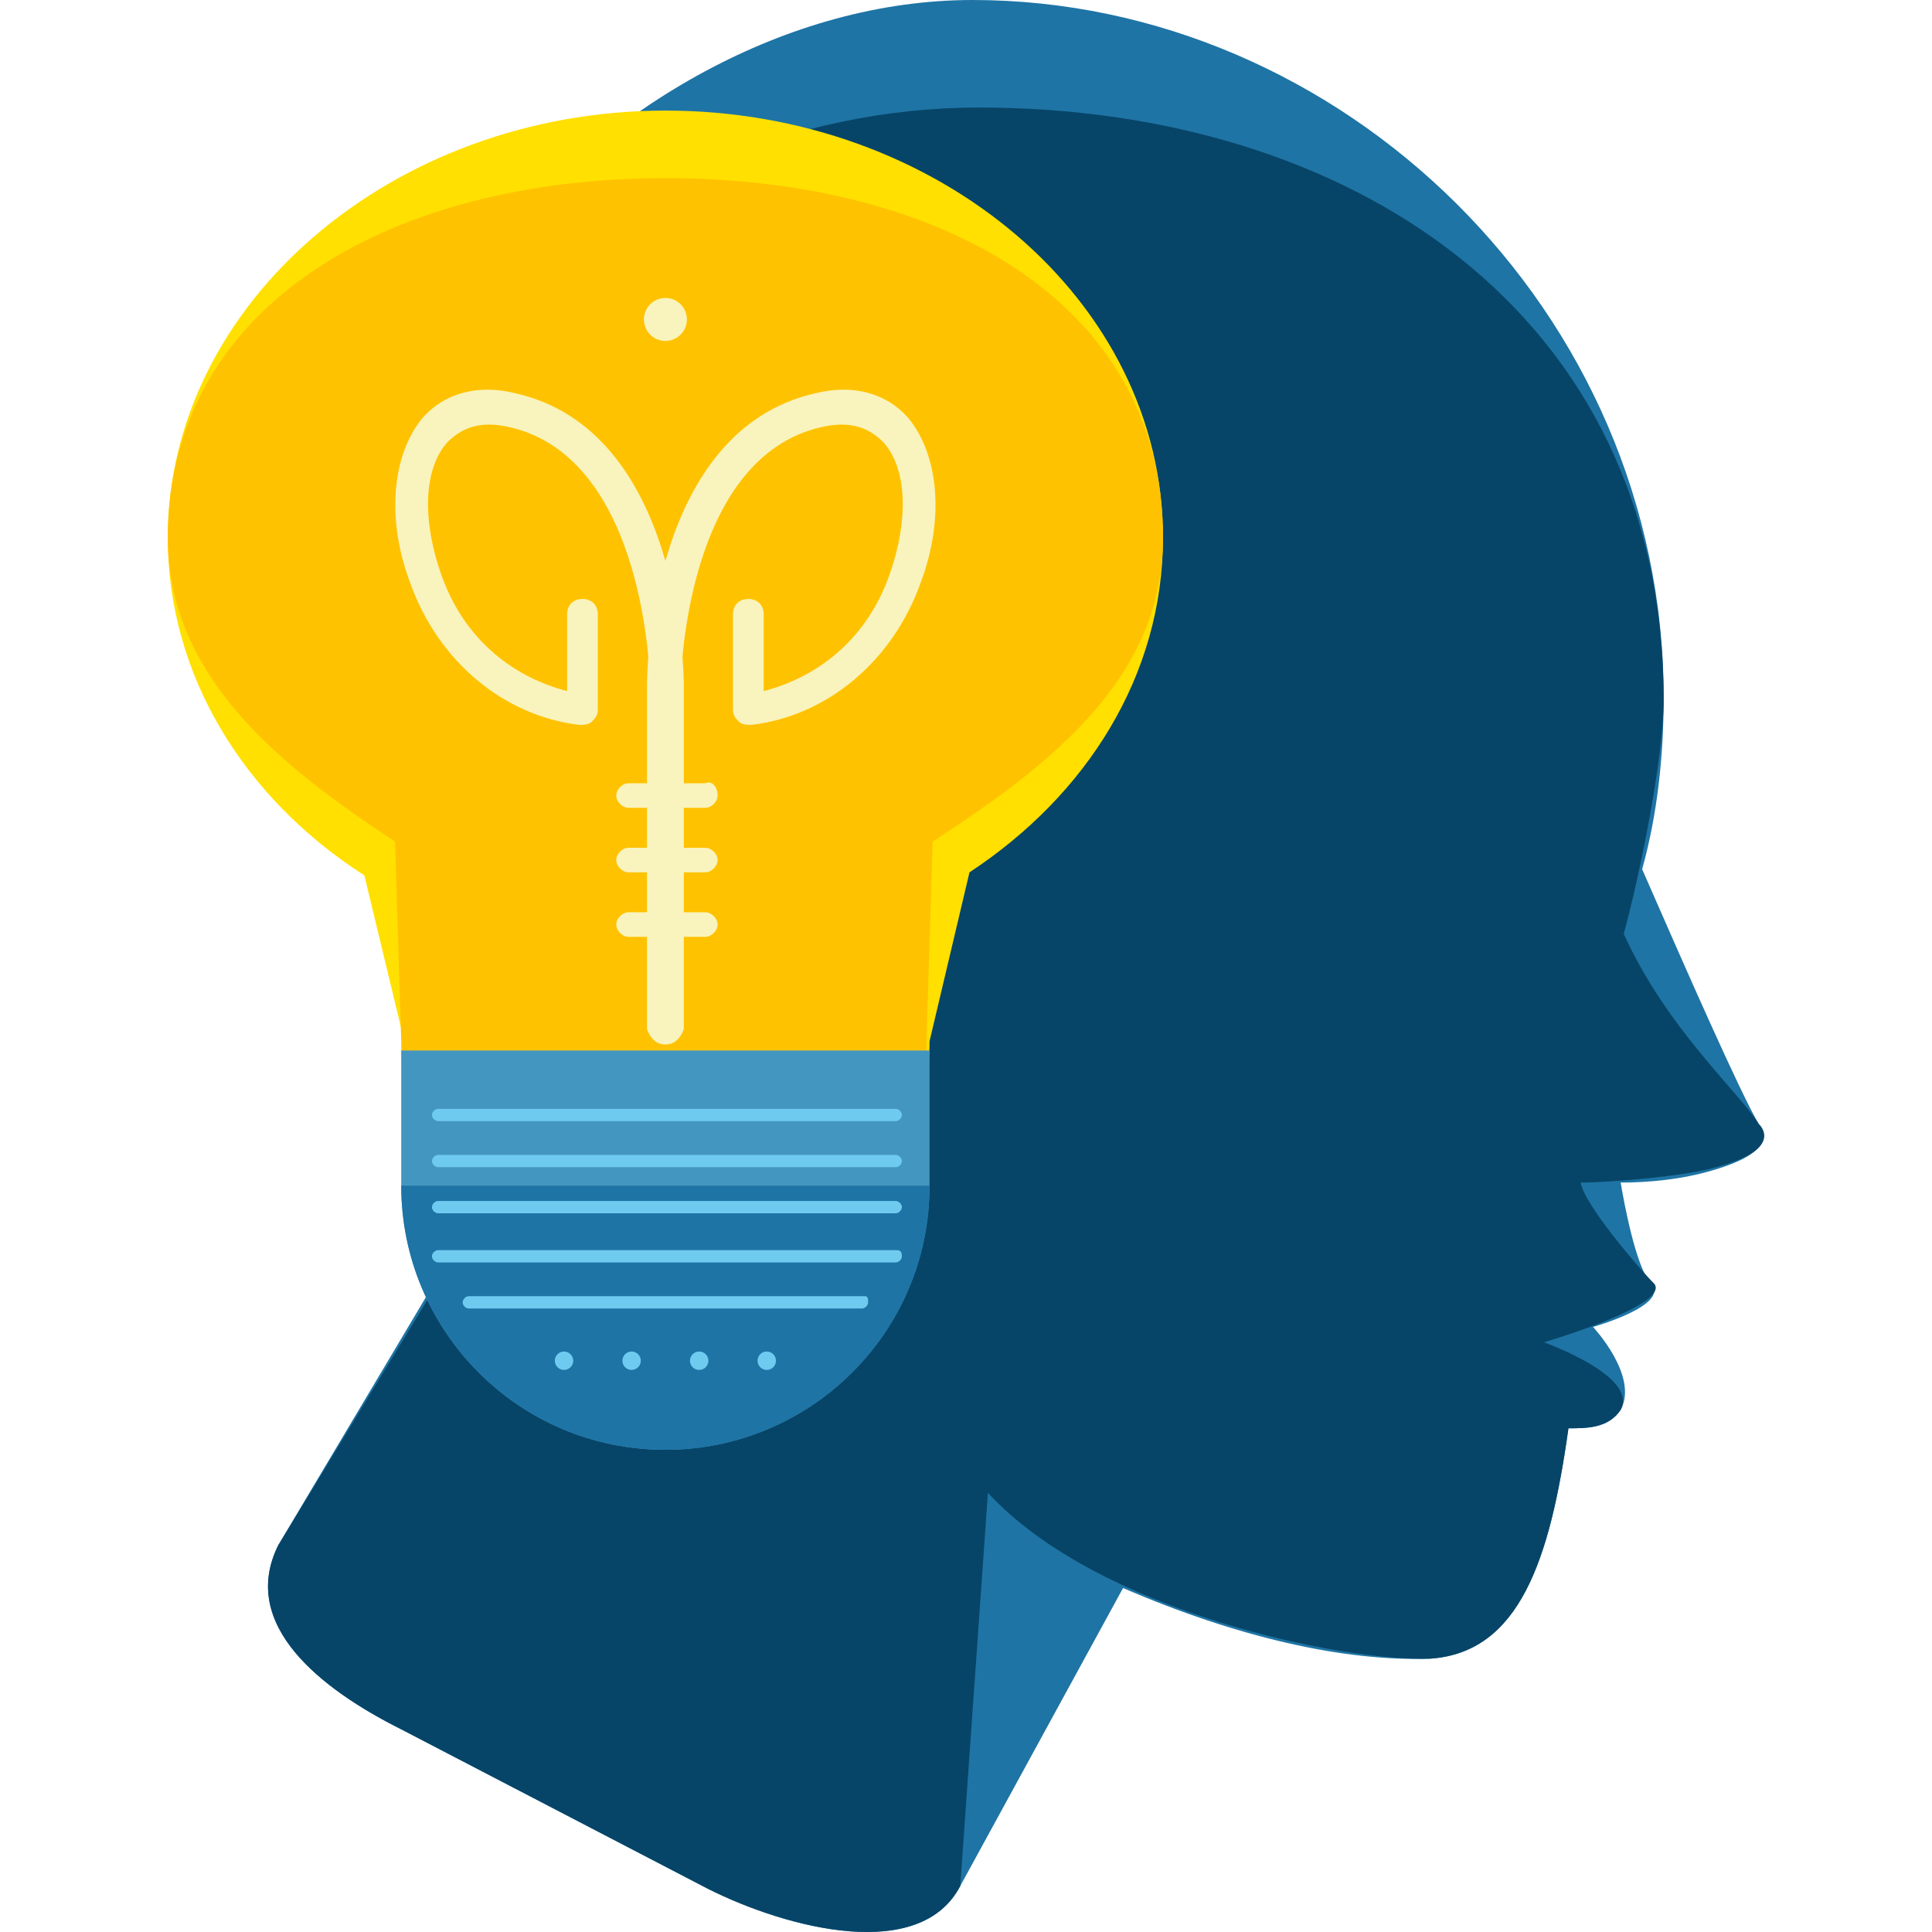
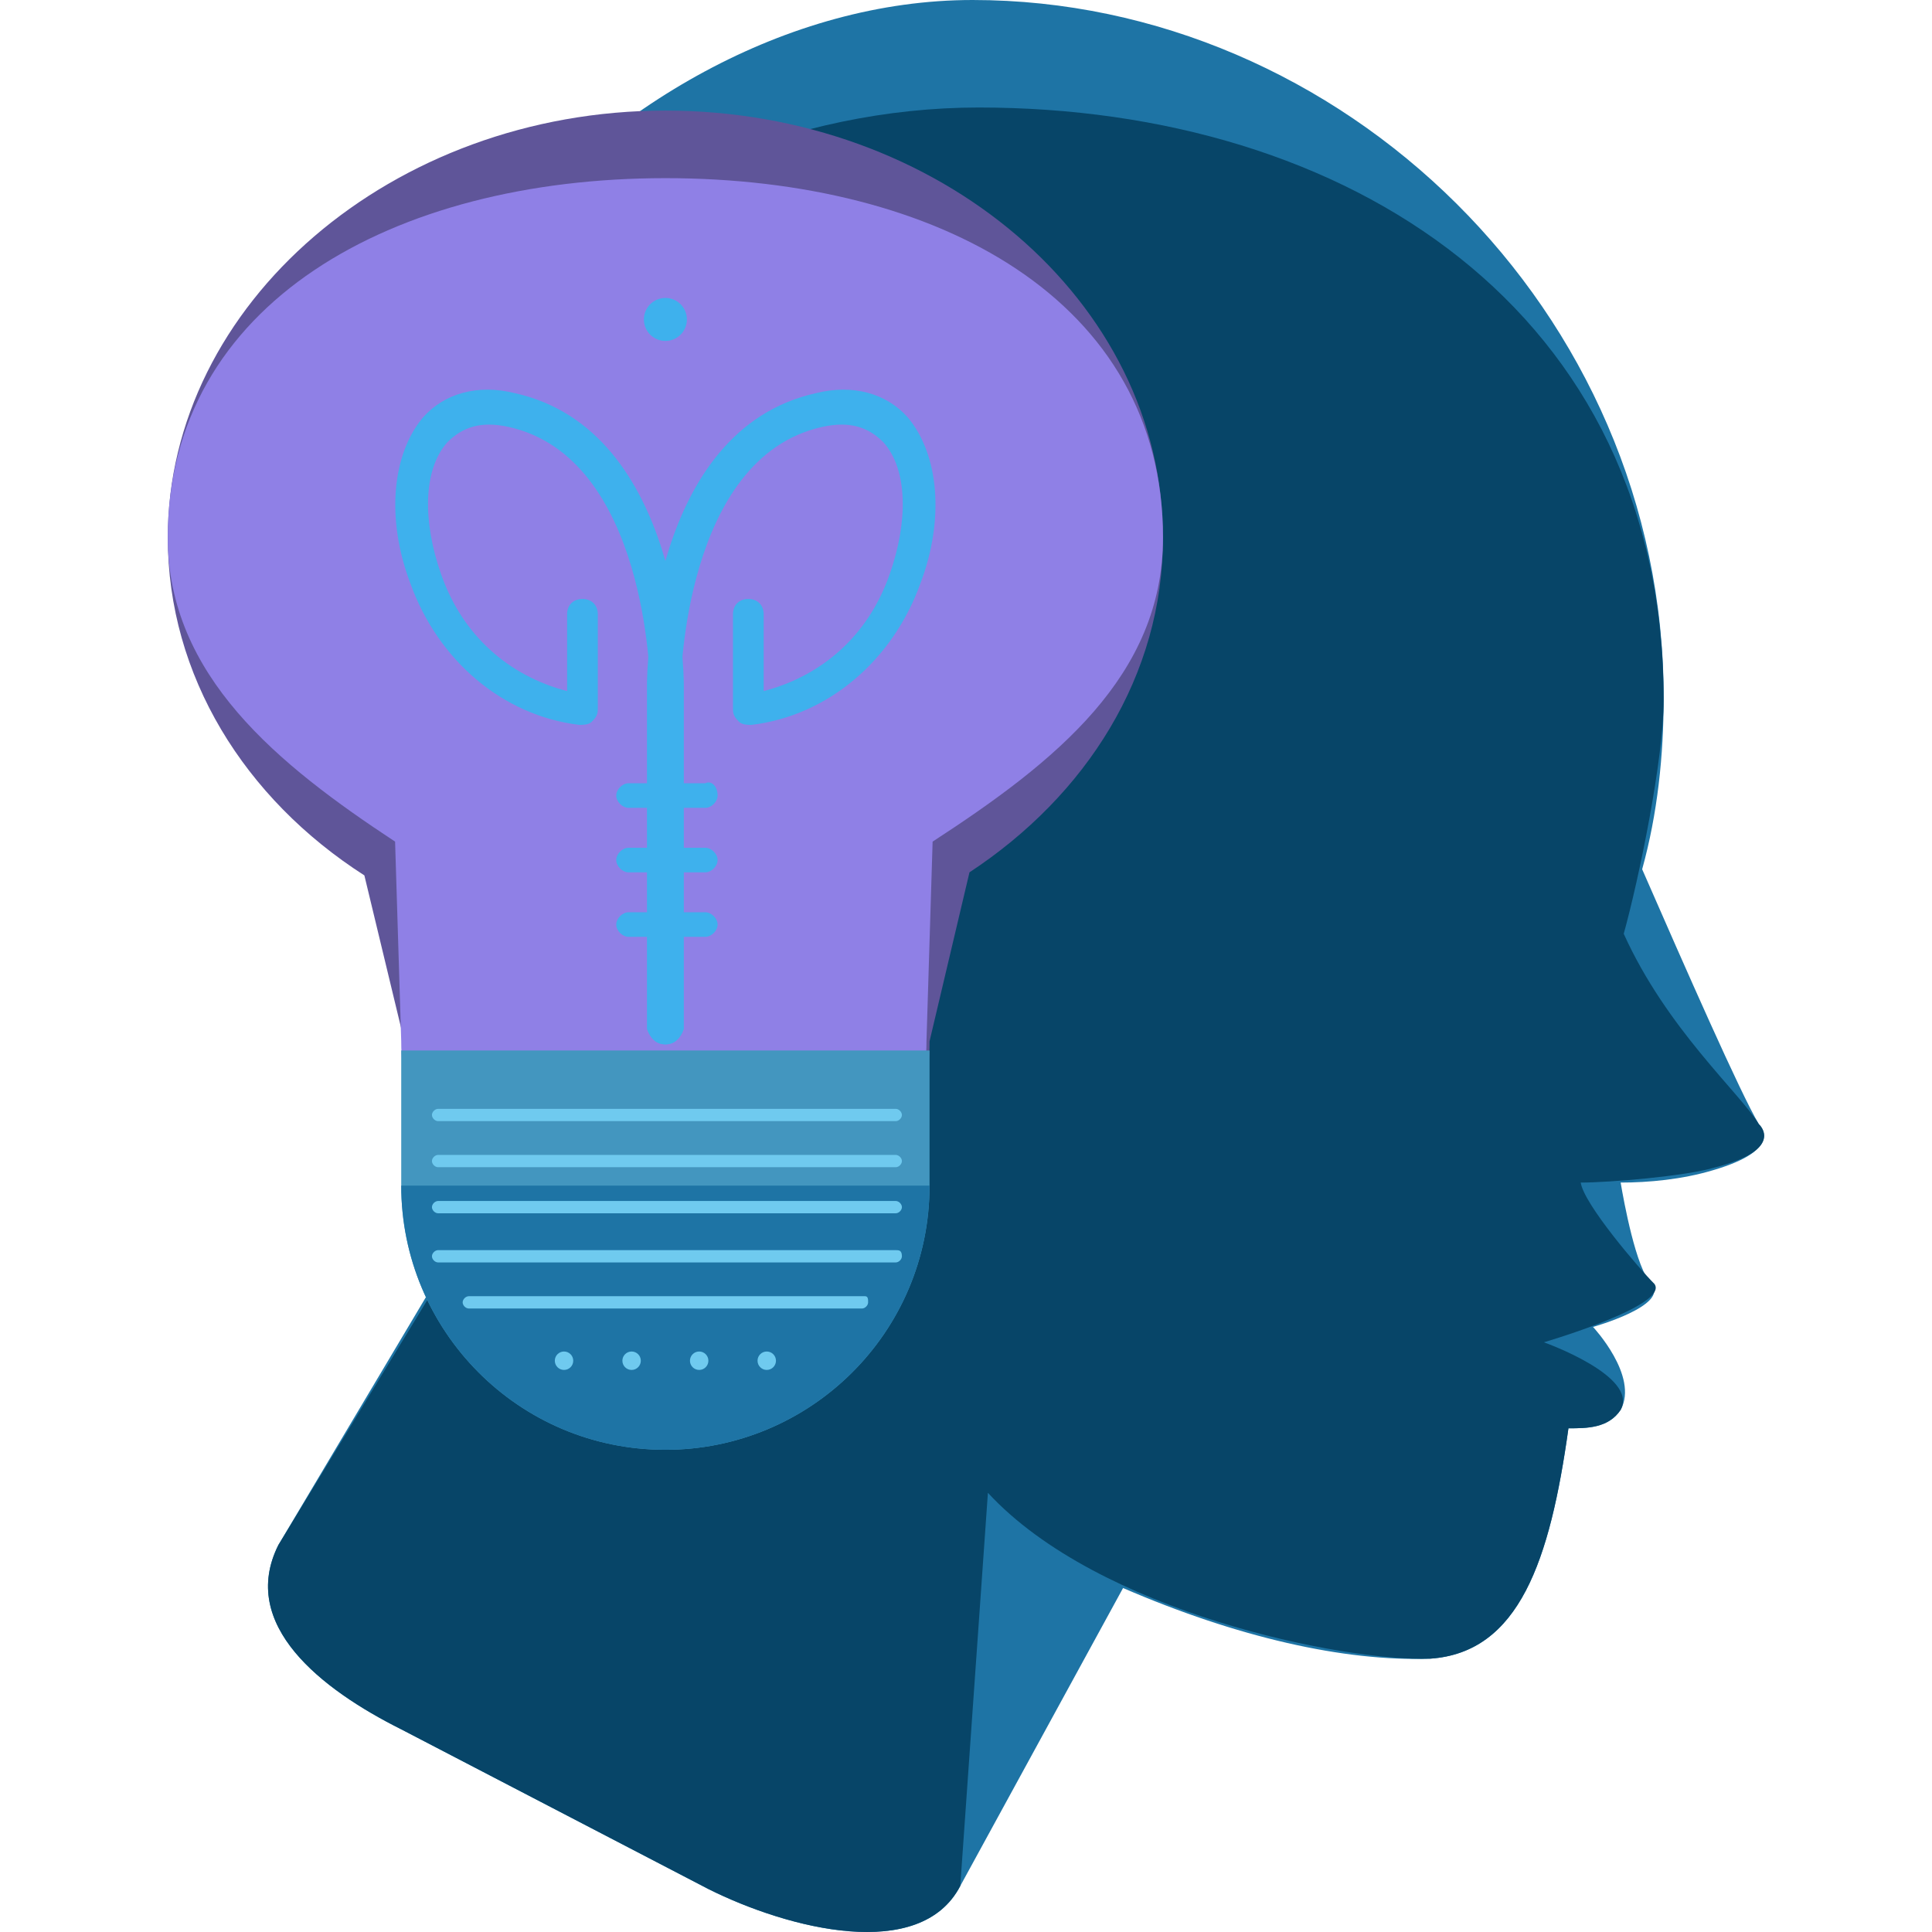
<svg xmlns="http://www.w3.org/2000/svg" height="800px" width="800px" version="1.1" id="Layer_1" viewBox="0 0 503.19 503.19" xml:space="preserve">
  <path style="fill:#1E74A5;" d="M458.101,292.8c-4.8-8-19.2-40.8-30.4-66.4c4-14.4,5.6-29.6,5.6-44.8c0-100.8-84-181.6-180-181.6  s-190.4,109.6-157.6,204.8c14.4,42.4,25.6,73.6,36.8,96.8l-60,100.8c-10.4,20.8,11.2,37.6,32,48l80,41.6  c20.8,10.4,55.2,19.2,65.6-0.8l42.4-77.6c29.6,12.8,57.6,19.2,80,18.4c23.2-1.6,31.2-25.6,36-60c4.8,0,10.4,0,13.6-4.8  c4.8-8.8-7.2-21.6-7.2-21.6s20-5.6,15.2-11.2c-4-4-7.2-21.6-8-26.4c7.2,0,16-0.8,24-3.2C465.301,299.2,458.101,292.8,458.101,292.8z  " />
  <path style="fill:#074568;" d="M458.101,292.8c-4.8-8-24-24.8-35.2-49.6c4-14.4,10.4-45.6,10.4-60.8c0-101.6-82.4-154.4-178.4-154.4  s-191.2,82.4-158.4,177.6c14.4,42.4,25.6,73.6,36.8,96.8l-60.8,100c-10.4,20.8,11.2,37.6,32,48l80,41.6  c20.8,10.4,55.2,19.2,65.6-0.8l7.2-102.4c28.8,31.2,92.8,44,115.2,43.2c23.2-1.6,31.2-25.6,36-60c4.8,0,10.4,0,13.6-4.8  c4.8-8.8-20-17.6-20-17.6s32.8-9.6,28.8-15.2c-4-4-18.4-20.8-19.2-26.4c7.2,0,27.2-1.6,35.2-4  C465.301,299.2,458.101,292.8,458.101,292.8z" />
-   <path style="fill:#FFE000;" d="M302.901,140c0-61.6-58.4-111.2-129.6-111.2c-71.2,0-129.6,50.4-129.6,111.2c0,36,20,68,51.2,88  l10.4,43.2c0,34.4,28,60.8,61.6,60.8h13.6c34.4,0,61.6-26.4,61.6-60.8l10.4-44C282.901,207.2,302.901,176,302.901,140z" />
-   <path style="fill:#FFC200;" d="M302.901,140c0-61.6-58.4-93.6-129.6-93.6s-129.6,32.8-129.6,93.6c0,36,28.8,59.2,59.2,79.2l1.6,52  c0,34.4,28,60.8,61.6,60.8h13.6c34.4,0,61.6-26.4,61.6-60.8l1.6-52C274.901,198.4,302.901,176,302.901,140z" />
+   <path style="fill:#5f5599;" d="M302.901,140c0-61.6-58.4-111.2-129.6-111.2c-71.2,0-129.6,50.4-129.6,111.2c0,36,20,68,51.2,88  l10.4,43.2c0,34.4,28,60.8,61.6,60.8h13.6c34.4,0,61.6-26.4,61.6-60.8l10.4-44C282.901,207.2,302.901,176,302.901,140z" />
+   <path style="fill:#8f80e6;" d="M302.901,140c0-61.6-58.4-93.6-129.6-93.6s-129.6,32.8-129.6,93.6c0,36,28.8,59.2,59.2,79.2l1.6,52  c0,34.4,28,60.8,61.6,60.8h13.6c34.4,0,61.6-26.4,61.6-60.8l1.6-52C274.901,198.4,302.901,176,302.901,140z" />
  <path style="fill:#4396BF;" d="M104.501,273.6v35.2c0,37.6,30.4,68.8,68.8,68.8c37.6,0,68.8-30.4,68.8-68.8v-35.2H104.501  L104.501,273.6z" />
  <path style="fill:#1E74A5;" d="M104.501,308.8c0,37.6,30.4,68.8,68.8,68.8c37.6,0,68.8-30.4,68.8-68.8" />
  <g>
-     <path style="fill:#F9F4BD;" d="M173.301,272c-2.4,0-4-1.6-4-4v-89.6c0-0.8-0.8-59.2-36.8-67.2c-7.2-1.6-12,0-16,4   c-6.4,7.2-6.4,20.8-1.6,34.4c5.6,16,17.6,26.4,32.8,30.4v-20c0-2.4,1.6-4,4-4s4,1.6,4,4v24.8c0,1.6-0.8,2.4-1.6,3.2   s-2.4,0.8-3.2,0.8c-20-2.4-36.8-16.8-44-36.8c-6.4-16.8-4.8-33.6,3.2-43.2c5.6-6.4,14.4-8.8,24-6.4c43.2,9.6,44,72.8,44,76V268   C177.301,270.4,175.701,272,173.301,272z" />
-     <path style="fill:#F9F4BD;" d="M173.301,272c2.4,0,4-1.6,4-4v-89.6c0-0.8,0.8-59.2,36.8-67.2c7.2-1.6,12,0,16,4   c6.4,7.2,6.4,20.8,1.6,34.4c-5.6,16-17.6,26.4-32.8,30.4v-20c0-2.4-1.6-4-4-4s-4,1.6-4,4v24.8c0,1.6,0.8,2.4,1.6,3.2   s2.4,0.8,3.2,0.8c20-2.4,36.8-16.8,44-36.8c6.4-16.8,4.8-33.6-3.2-43.2c-5.6-6.4-14.4-8.8-24-6.4c-43.2,9.6-44,72.8-44,76V268   C169.301,270.4,170.901,272,173.301,272z" />
-     <path style="fill:#F9F4BD;" d="M186.901,207.2c0,1.6-1.6,3.2-3.2,3.2h-20c-1.6,0-3.2-1.6-3.2-3.2l0,0c0-1.6,1.6-3.2,3.2-3.2h20   C185.301,203.2,186.901,204.8,186.901,207.2L186.901,207.2z" />
-     <path style="fill:#F9F4BD;" d="M186.901,224c0,1.6-1.6,3.2-3.2,3.2h-20c-1.6,0-3.2-1.6-3.2-3.2l0,0c0-1.6,1.6-3.2,3.2-3.2h20   C185.301,220.8,186.901,222.4,186.901,224L186.901,224z" />
-     <path style="fill:#F9F4BD;" d="M186.901,240.8c0,1.6-1.6,3.2-3.2,3.2h-20c-1.6,0-3.2-1.6-3.2-3.2l0,0c0-1.6,1.6-3.2,3.2-3.2h20   C185.301,237.6,186.901,239.2,186.901,240.8L186.901,240.8z" />
-     <circle style="fill:#F9F4BD;" cx="173.301" cy="83.2" r="5.6" />
+     <path style="fill:#3eb1ed;" d="M173.301,272c-2.4,0-4-1.6-4-4v-89.6c0-0.8-0.8-59.2-36.8-67.2c-7.2-1.6-12,0-16,4   c-6.4,7.2-6.4,20.8-1.6,34.4c5.6,16,17.6,26.4,32.8,30.4v-20c0-2.4,1.6-4,4-4s4,1.6,4,4v24.8c0,1.6-0.8,2.4-1.6,3.2   s-2.4,0.8-3.2,0.8c-20-2.4-36.8-16.8-44-36.8c-6.4-16.8-4.8-33.6,3.2-43.2c5.6-6.4,14.4-8.8,24-6.4c43.2,9.6,44,72.8,44,76V268   C177.301,270.4,175.701,272,173.301,272z" />
+     <path style="fill:#3eb1ed;" d="M173.301,272c2.4,0,4-1.6,4-4v-89.6c0-0.8,0.8-59.2,36.8-67.2c7.2-1.6,12,0,16,4   c6.4,7.2,6.4,20.8,1.6,34.4c-5.6,16-17.6,26.4-32.8,30.4v-20c0-2.4-1.6-4-4-4s-4,1.6-4,4v24.8c0,1.6,0.8,2.4,1.6,3.2   s2.4,0.8,3.2,0.8c20-2.4,36.8-16.8,44-36.8c6.4-16.8,4.8-33.6-3.2-43.2c-5.6-6.4-14.4-8.8-24-6.4c-43.2,9.6-44,72.8-44,76V268   C169.301,270.4,170.901,272,173.301,272z" />
+     <path style="fill:#3eb1ed;" d="M186.901,207.2c0,1.6-1.6,3.2-3.2,3.2h-20c-1.6,0-3.2-1.6-3.2-3.2l0,0c0-1.6,1.6-3.2,3.2-3.2h20   C185.301,203.2,186.901,204.8,186.901,207.2L186.901,207.2z" />
+     <path style="fill:#3eb1ed;" d="M186.901,224c0,1.6-1.6,3.2-3.2,3.2h-20c-1.6,0-3.2-1.6-3.2-3.2l0,0c0-1.6,1.6-3.2,3.2-3.2h20   C185.301,220.8,186.901,222.4,186.901,224L186.901,224z" />
+     <path style="fill:#3eb1ed;" d="M186.901,240.8c0,1.6-1.6,3.2-3.2,3.2h-20c-1.6,0-3.2-1.6-3.2-3.2l0,0c0-1.6,1.6-3.2,3.2-3.2h20   C185.301,237.6,186.901,239.2,186.901,240.8L186.901,240.8z" />
+     <circle style="fill:#3eb1ed;" cx="173.301" cy="83.2" r="5.6" />
  </g>
  <g>
    <path style="fill:#6FCAEF;" d="M234.901,290.4c0,0.8-0.8,1.6-1.6,1.6h-119.2c-0.8,0-1.6-0.8-1.6-1.6l0,0c0-0.8,0.8-1.6,1.6-1.6   h119.2C234.101,288.8,234.901,289.6,234.901,290.4L234.901,290.4z" />
    <path style="fill:#6FCAEF;" d="M234.901,302.4c0,0.8-0.8,1.6-1.6,1.6h-119.2c-0.8,0-1.6-0.8-1.6-1.6l0,0c0-0.8,0.8-1.6,1.6-1.6   h119.2C234.101,300.8,234.901,301.6,234.901,302.4L234.901,302.4z" />
    <path style="fill:#6FCAEF;" d="M234.901,314.4c0,0.8-0.8,1.6-1.6,1.6h-119.2c-0.8,0-1.6-0.8-1.6-1.6l0,0c0-0.8,0.8-1.6,1.6-1.6   h119.2C234.101,312.8,234.901,313.6,234.901,314.4L234.901,314.4z" />
    <path style="fill:#6FCAEF;" d="M234.901,327.2c0,0.8-0.8,1.6-1.6,1.6h-119.2c-0.8,0-1.6-0.8-1.6-1.6l0,0c0-0.8,0.8-1.6,1.6-1.6   h119.2C234.101,325.6,234.901,325.6,234.901,327.2L234.901,327.2z" />
    <path style="fill:#6FCAEF;" d="M226.101,339.2c0,0.8-0.8,1.6-1.6,1.6h-102.4c-0.8,0-1.6-0.8-1.6-1.6l0,0c0-0.8,0.8-1.6,1.6-1.6   h103.2C226.101,337.6,226.101,338.4,226.101,339.2L226.101,339.2z" />
    <circle style="fill:#6FCAEF;" cx="146.901" cy="354.4" r="2.4" />
    <circle style="fill:#6FCAEF;" cx="164.501" cy="354.4" r="2.4" />
    <circle style="fill:#6FCAEF;" cx="182.101" cy="354.4" r="2.4" />
    <circle style="fill:#6FCAEF;" cx="199.701" cy="354.4" r="2.4" />
  </g>
</svg>
